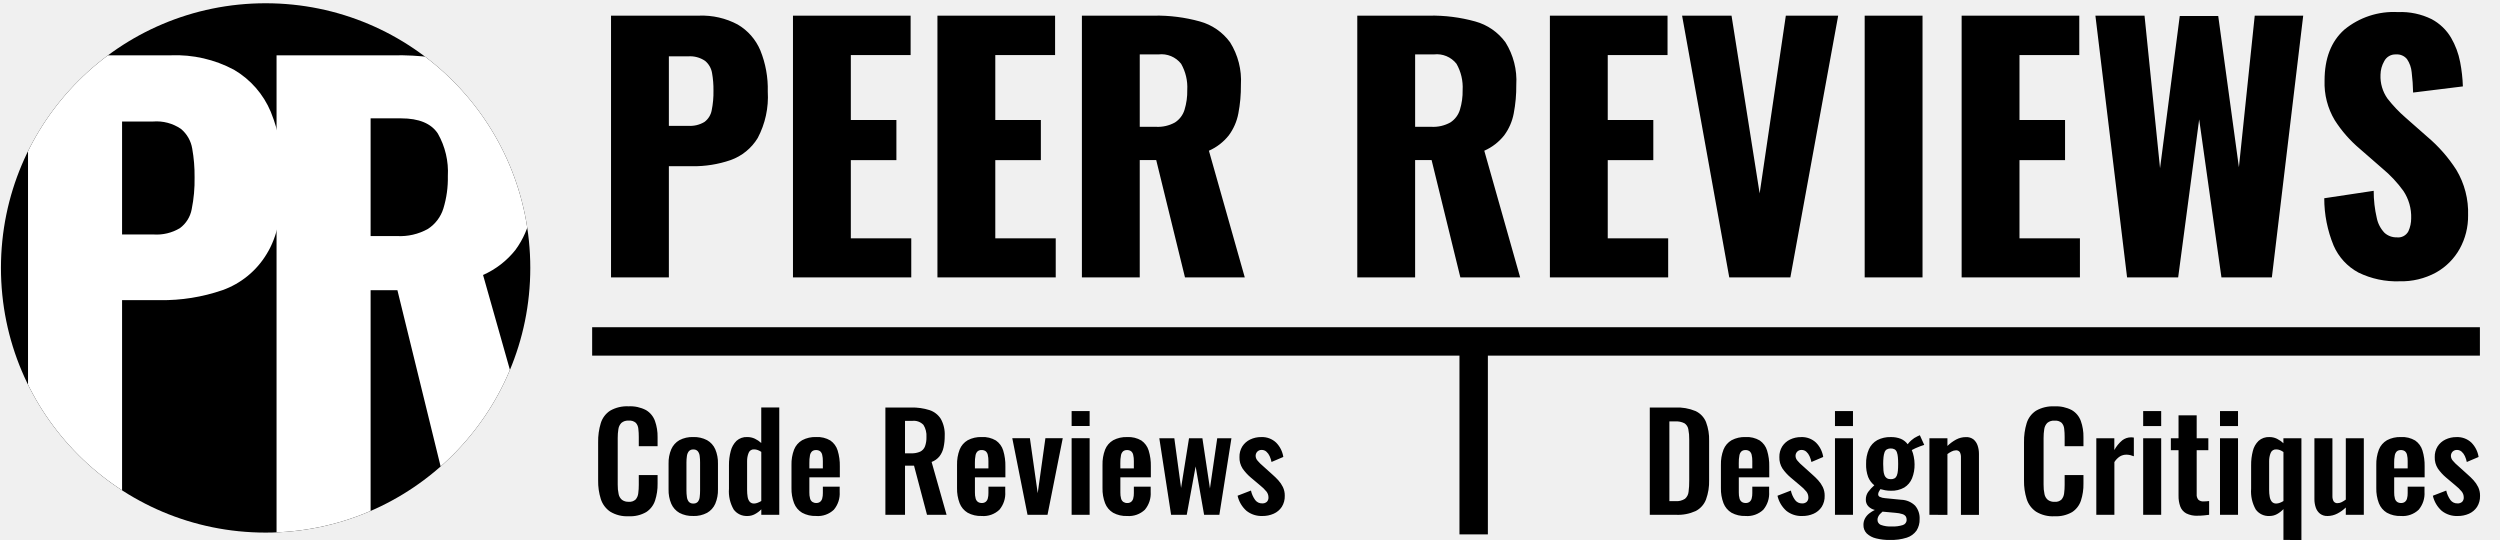
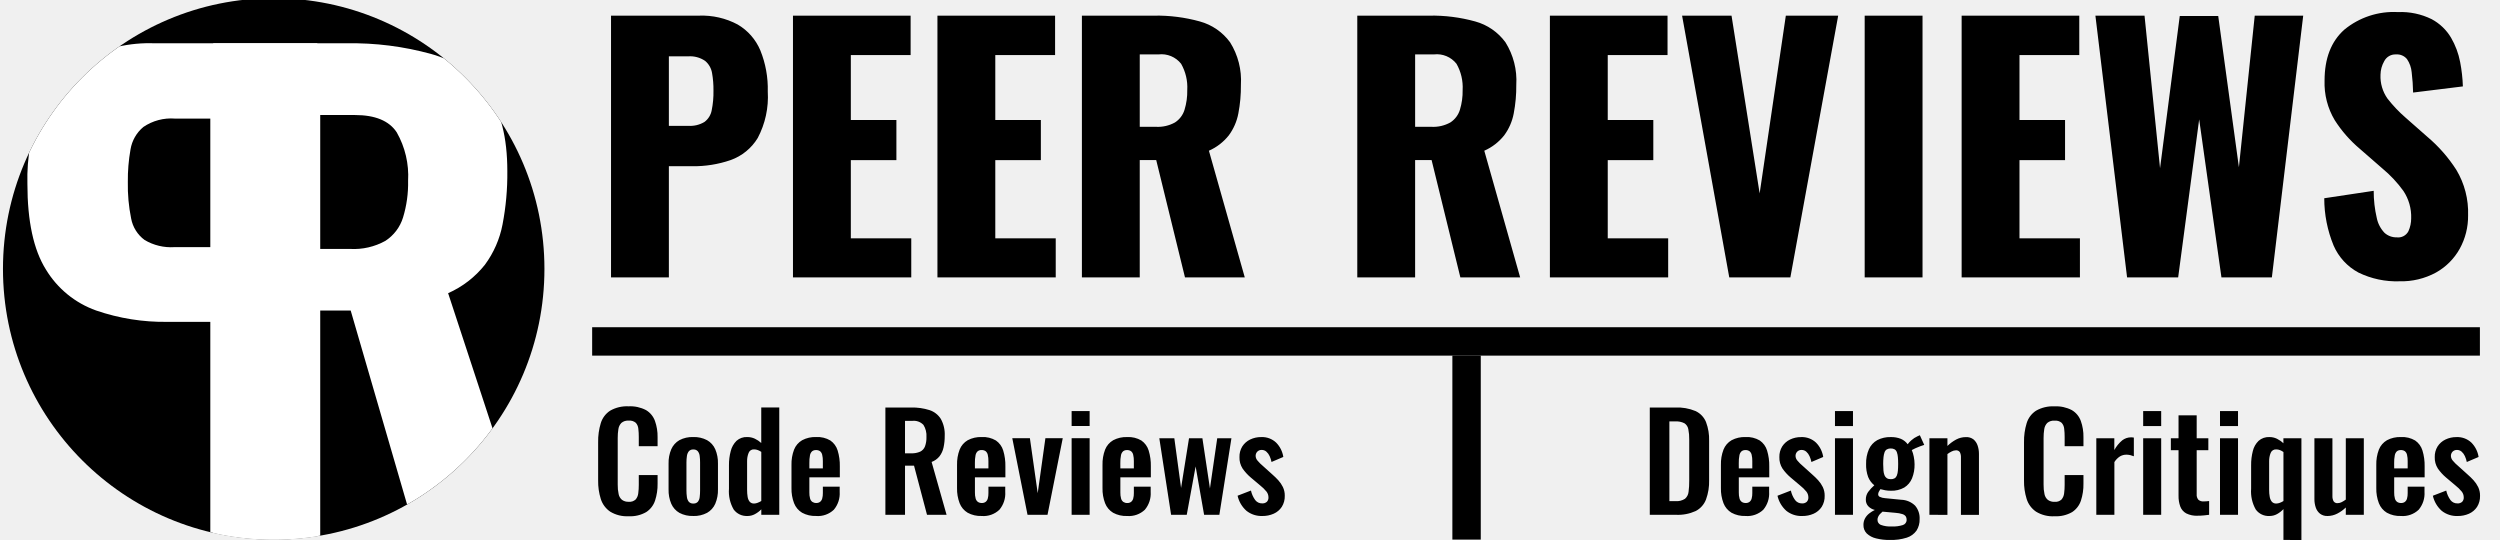
<svg xmlns="http://www.w3.org/2000/svg" width="352.09" height="76" viewBox="0 0 352.09 76">
  <defs>
    <clipPath id="clip-path">
-       <circle id="Ellipse_3" data-name="Ellipse 3" cx="37.275" cy="37.275" r="37.275" transform="translate(0 15.729)" />
+       <circle id="Ellipse_3" data-name="Ellipse 3" cx="38.129" cy="38.129" r="38.129" />
    </clipPath>
    <clipPath id="clip-Web_1920_2">
      <rect width="352.09" height="76" />
    </clipPath>
  </defs>
  <g id="Web_1920_2" data-name="Web 1920 – 2" clip-path="url(#clip-Web_1920_2)">
-     <g id="Group_2" data-name="Group 2" transform="translate(0.134 -15.271)">
-       <circle id="Ellipse_1" data-name="Ellipse 1" cx="37.275" cy="37.275" r="37.275" transform="translate(0 15.73)" />
-       <g id="Mask_Group_2" data-name="Mask Group 2" clip-path="url(#clip-path)">
-         <path id="Path_8" data-name="Path 8" d="M4.44,0V-59.94H24.568a17.4,17.4,0,0,1,8.88,2.035,12.427,12.427,0,0,1,5.18,5.92,23.458,23.458,0,0,1,1.7,9.435q0,6.956-2.294,10.619a11.925,11.925,0,0,1-6.216,5.069,25.968,25.968,0,0,1-8.806,1.406H17.686V3.155ZM17.686-34.706h4.44a6.4,6.4,0,0,0,3.7-.888,4.279,4.279,0,0,0,1.665-2.664,20.734,20.734,0,0,0,.407-4.514,21.644,21.644,0,0,0-.333-4.033,4.582,4.582,0,0,0-1.591-2.775,6.113,6.113,0,0,0-3.922-1.036H17.686Z" transform="translate(-0.628 83)" fill="#fff" />
-         <path id="Path_7" data-name="Path 7" d="M4.44,10V-59.94h16.5A36.777,36.777,0,0,1,31.45-58.608a12.746,12.746,0,0,1,6.919,4.773q2.479,3.441,2.479,9.731a32.976,32.976,0,0,1-.592,6.586,12.257,12.257,0,0,1-2.183,5,12,12,0,0,1-4.551,3.515L41.736,0H28.046L21.46-26.862H17.686V10ZM17.686-34.484h3.7a8.056,8.056,0,0,0,4.366-1,5.3,5.3,0,0,0,2.183-2.886,14.48,14.48,0,0,0,.629-4.551,10.881,10.881,0,0,0-1.406-5.994q-1.406-2.146-5.18-2.146H17.686Z" transform="translate(34.375 83)" fill="#fff" />
-       </g>
-     </g>
    <path id="Path_1" data-name="Path 1" d="M36.6-463.441v-36.868H48.981a10.7,10.7,0,0,1,5.462,1.252,7.644,7.644,0,0,1,3.186,3.641,14.429,14.429,0,0,1,1.047,5.8,12.394,12.394,0,0,1-1.411,6.532,7.335,7.335,0,0,1-3.823,3.118,15.972,15.972,0,0,1-5.416.865H44.747v15.658Zm8.147-21.347h2.731a3.937,3.937,0,0,0,2.276-.546,2.632,2.632,0,0,0,1.024-1.639,12.753,12.753,0,0,0,.25-2.777,13.313,13.313,0,0,0-.2-2.481,2.818,2.818,0,0,0-.979-1.707,3.76,3.76,0,0,0-2.412-.637H44.747Zm17.478,21.347v-36.868H78.794v5.553H70.373v9.149h6.418v5.644H70.373v11.015h8.512v5.508Zm20.346,0v-36.868H99.14v5.553H90.719v9.149h6.418v5.644H90.719v11.015h8.512v5.508Zm20.346,0v-36.868h10.15a22.622,22.622,0,0,1,6.463.819,7.84,7.84,0,0,1,4.256,2.936,10.116,10.116,0,0,1,1.525,5.985,20.283,20.283,0,0,1-.364,4.051,7.539,7.539,0,0,1-1.343,3.072,7.384,7.384,0,0,1-2.8,2.162l5.052,17.842h-8.421l-4.051-16.523h-2.321v16.523Zm8.147-21.211h2.276a4.955,4.955,0,0,0,2.685-.615,3.259,3.259,0,0,0,1.343-1.775,8.906,8.906,0,0,0,.387-2.8,6.693,6.693,0,0,0-.865-3.687,3.525,3.525,0,0,0-3.186-1.32h-2.64ZM141.7-463.441v-36.868h10.15a22.623,22.623,0,0,1,6.463.819,7.84,7.84,0,0,1,4.256,2.936,10.116,10.116,0,0,1,1.525,5.985,20.282,20.282,0,0,1-.364,4.051,7.539,7.539,0,0,1-1.343,3.072,7.384,7.384,0,0,1-2.8,2.162l5.052,17.842h-8.421l-4.051-16.523h-2.321v16.523Zm8.147-21.211h2.276a4.955,4.955,0,0,0,2.685-.615,3.259,3.259,0,0,0,1.343-1.775,8.907,8.907,0,0,0,.387-2.8,6.693,6.693,0,0,0-.865-3.687,3.525,3.525,0,0,0-3.186-1.32h-2.64Zm18.98,21.211v-36.868h16.568v5.553h-8.421v9.149h6.418v5.644h-6.418v11.015h8.512v5.508Zm25.262,0-6.645-36.868h6.964l3.96,25.034,3.687-25.034h7.374l-6.736,36.868Zm19.071,0v-36.868h8.147v36.868Zm13.655,0v-36.868h16.568v5.553h-8.421v9.149h6.418v5.644h-6.418v11.015h8.512v5.508Zm23.3,0-4.461-36.868h6.919l2.185,21.484,2.777-21.438h5.416l2.913,21.3,2.23-21.347h6.827l-4.415,36.868h-7.1L260.268-485.7l-2.959,22.258Zm38.37.546a12.255,12.255,0,0,1-5.781-1.229,7.866,7.866,0,0,1-3.5-3.8,17.473,17.473,0,0,1-1.32-6.668l6.964-1.047a16.611,16.611,0,0,0,.432,3.823,4.238,4.238,0,0,0,1.092,2.094,2.457,2.457,0,0,0,1.707.637,1.624,1.624,0,0,0,1.661-.865,4.409,4.409,0,0,0,.387-1.821,6.569,6.569,0,0,0-1.092-3.846,17.071,17.071,0,0,0-2.959-3.163l-3.186-2.776a17.767,17.767,0,0,1-3.528-4.028,10.187,10.187,0,0,1-1.434-5.576q0-4.688,2.776-7.169a10.928,10.928,0,0,1,7.556-2.481,9.758,9.758,0,0,1,4.756,1,6.991,6.991,0,0,1,2.731,2.617,10.818,10.818,0,0,1,1.274,3.414,21.666,21.666,0,0,1,.387,3.437l-7.01.865a28,28,0,0,0-.2-2.845,3.912,3.912,0,0,0-.66-1.866,1.818,1.818,0,0,0-1.548-.66,1.76,1.76,0,0,0-1.661.956,3.949,3.949,0,0,0-.523,1.912,5.405,5.405,0,0,0,.979,3.345,18.946,18.946,0,0,0,2.572,2.708l3.05,2.685a20.74,20.74,0,0,1,4.074,4.643,11.669,11.669,0,0,1,1.661,6.418,9.486,9.486,0,0,1-1.183,4.711,8.646,8.646,0,0,1-3.345,3.345A10.193,10.193,0,0,1,288.489-462.895Z" transform="translate(49.454 502.512)" />
    <path id="Path_2" data-name="Path 2" d="M16.54-189.267a4.512,4.512,0,0,1-2.6-.653,3.4,3.4,0,0,1-1.315-1.781,8.289,8.289,0,0,1-.373-2.6v-5.391a8.649,8.649,0,0,1,.373-2.686,3.221,3.221,0,0,1,1.315-1.754,4.724,4.724,0,0,1,2.6-.616,4.773,4.773,0,0,1,2.453.532,2.924,2.924,0,0,1,1.259,1.52,6.48,6.48,0,0,1,.373,2.294v1.269H17.977v-1.306a9.373,9.373,0,0,0-.065-1.157,1.436,1.436,0,0,0-.354-.83,1.331,1.331,0,0,0-1-.308,1.416,1.416,0,0,0-1.035.326,1.573,1.573,0,0,0-.42.877,7.468,7.468,0,0,0-.093,1.241v6.566a5.811,5.811,0,0,0,.131,1.352,1.4,1.4,0,0,0,.476.8,1.489,1.489,0,0,0,.942.27,1.255,1.255,0,0,0,.979-.326,1.6,1.6,0,0,0,.364-.867,8.931,8.931,0,0,0,.075-1.213v-1.362h2.649v1.213a7.332,7.332,0,0,1-.354,2.378,3.092,3.092,0,0,1-1.241,1.623A4.483,4.483,0,0,1,16.54-189.267Zm9.1-.037a3.861,3.861,0,0,1-1.94-.438,2.737,2.737,0,0,1-1.147-1.278,4.883,4.883,0,0,1-.382-2.033v-3.619a4.883,4.883,0,0,1,.382-2.033,2.737,2.737,0,0,1,1.147-1.278,3.861,3.861,0,0,1,1.94-.438,3.915,3.915,0,0,1,1.949.438,2.724,2.724,0,0,1,1.157,1.278,4.883,4.883,0,0,1,.382,2.033v3.619a4.883,4.883,0,0,1-.382,2.033,2.724,2.724,0,0,1-1.157,1.278A3.915,3.915,0,0,1,25.644-189.3Zm.019-1.754a.785.785,0,0,0,.634-.243,1.261,1.261,0,0,0,.261-.662,7.016,7.016,0,0,0,.056-.923v-3.955a6.8,6.8,0,0,0-.056-.914,1.306,1.306,0,0,0-.261-.662.77.77,0,0,0-.634-.252.77.77,0,0,0-.634.252,1.368,1.368,0,0,0-.27.662,5.846,5.846,0,0,0-.065.914v3.955a6.028,6.028,0,0,0,.065.923,1.319,1.319,0,0,0,.27.662A.785.785,0,0,0,25.662-191.058Zm7.63,1.754a2.254,2.254,0,0,1-1.949-.914,5.068,5.068,0,0,1-.662-2.929v-3.3a7.442,7.442,0,0,1,.252-2.015,3.061,3.061,0,0,1,.811-1.427,2.1,2.1,0,0,1,1.511-.532,2.482,2.482,0,0,1,1.073.233,3.66,3.66,0,0,1,.9.606v-5h2.537v15.11H35.232v-.765a3.72,3.72,0,0,1-.914.681A2.2,2.2,0,0,1,33.292-189.3Zm.933-1.754a1.407,1.407,0,0,0,.466-.093,3.056,3.056,0,0,0,.541-.261v-6.921a2.556,2.556,0,0,0-.485-.252,1.467,1.467,0,0,0-.541-.1.762.762,0,0,0-.756.494,3.018,3.018,0,0,0-.215,1.2v4.029a5.7,5.7,0,0,0,.075.97,1.4,1.4,0,0,0,.289.681A.775.775,0,0,0,34.225-191.058Zm8.73,1.754a3.815,3.815,0,0,1-1.977-.457,2.711,2.711,0,0,1-1.129-1.343,5.62,5.62,0,0,1-.364-2.136v-3.246a5.66,5.66,0,0,1,.364-2.164,2.653,2.653,0,0,1,1.138-1.324,3.89,3.89,0,0,1,1.968-.448,3.554,3.554,0,0,1,2.005.485,2.645,2.645,0,0,1,1.026,1.408,7.164,7.164,0,0,1,.308,2.248v1.53H42v2.127a3,3,0,0,0,.1.858.856.856,0,0,0,.326.485.953.953,0,0,0,.541.149.861.861,0,0,0,.541-.159.9.9,0,0,0,.3-.466,2.715,2.715,0,0,0,.093-.774v-.9h2.369v.728a3.55,3.55,0,0,1-.821,2.518A3.268,3.268,0,0,1,42.955-189.3ZM42-196h1.9v-1.026a3.573,3.573,0,0,0-.093-.9.913.913,0,0,0-.3-.5.927.927,0,0,0-.578-.159.827.827,0,0,0-.541.168,1,1,0,0,0-.3.56A5.125,5.125,0,0,0,42-196.747Zm10.708,6.529v-15.11H56.33a7.982,7.982,0,0,1,2.584.364,2.968,2.968,0,0,1,1.6,1.241,4.465,4.465,0,0,1,.55,2.388,7.324,7.324,0,0,1-.168,1.642,3.124,3.124,0,0,1-.569,1.241,2.565,2.565,0,0,1-1.11.793l2.108,7.443H58.569l-1.828-6.921H55.472v6.921Zm2.761-8.656h.858a2.932,2.932,0,0,0,1.278-.233,1.362,1.362,0,0,0,.681-.746,3.581,3.581,0,0,0,.205-1.315,2.866,2.866,0,0,0-.42-1.707,1.876,1.876,0,0,0-1.595-.569H55.472Zm10.8,8.824a3.815,3.815,0,0,1-1.977-.457,2.711,2.711,0,0,1-1.129-1.343,5.62,5.62,0,0,1-.364-2.136v-3.246a5.66,5.66,0,0,1,.364-2.164,2.653,2.653,0,0,1,1.138-1.324,3.89,3.89,0,0,1,1.968-.448,3.554,3.554,0,0,1,2.005.485,2.645,2.645,0,0,1,1.026,1.408,7.163,7.163,0,0,1,.308,2.248v1.53h-4.29v2.127a3,3,0,0,0,.1.858.856.856,0,0,0,.326.485.953.953,0,0,0,.541.149.861.861,0,0,0,.541-.159.9.9,0,0,0,.3-.466,2.715,2.715,0,0,0,.093-.774v-.9h2.369v.728a3.55,3.55,0,0,1-.821,2.518A3.268,3.268,0,0,1,66.273-189.3Zm-.951-6.7h1.9v-1.026a3.573,3.573,0,0,0-.093-.9.913.913,0,0,0-.3-.5.927.927,0,0,0-.578-.159.827.827,0,0,0-.541.168,1,1,0,0,0-.3.56,5.126,5.126,0,0,0-.093,1.119Zm7.406,6.529-2.145-10.782h2.481l1.1,7.742,1.082-7.742h2.444l-2.145,10.782Zm6.212,0v-10.782h2.537v10.782Zm0-12.5v-2.108h2.537v2.108ZM86.755-189.3a3.815,3.815,0,0,1-1.977-.457,2.711,2.711,0,0,1-1.129-1.343,5.62,5.62,0,0,1-.364-2.136v-3.246a5.66,5.66,0,0,1,.364-2.164,2.653,2.653,0,0,1,1.138-1.324,3.89,3.89,0,0,1,1.968-.448,3.554,3.554,0,0,1,2.005.485,2.645,2.645,0,0,1,1.026,1.408,7.163,7.163,0,0,1,.308,2.248v1.53H85.8v2.127a3,3,0,0,0,.1.858.856.856,0,0,0,.326.485.953.953,0,0,0,.541.149.861.861,0,0,0,.541-.159.9.9,0,0,0,.3-.466,2.715,2.715,0,0,0,.093-.774v-.9h2.369v.728a3.55,3.55,0,0,1-.821,2.518A3.268,3.268,0,0,1,86.755-189.3ZM85.8-196h1.9v-1.026a3.573,3.573,0,0,0-.093-.9.913.913,0,0,0-.3-.5.927.927,0,0,0-.578-.159.827.827,0,0,0-.541.168,1,1,0,0,0-.3.56,5.125,5.125,0,0,0-.093,1.119Zm7.145,6.529-1.66-10.782H93.4l.951,7,1.119-7h1.884l1.063,7.07,1.026-7.07h2l-1.7,10.782H97.594L96.4-196.281l-1.25,6.809Zm12.853.168a3.388,3.388,0,0,1-2.239-.728,4.009,4.009,0,0,1-1.25-2.127l1.884-.728a3.562,3.562,0,0,0,.6,1.343,1.184,1.184,0,0,0,.97.466.912.912,0,0,0,.672-.224.832.832,0,0,0,.224-.616,1.327,1.327,0,0,0-.27-.811,5.8,5.8,0,0,0-.923-.9l-1.306-1.1a6.643,6.643,0,0,1-1.147-1.259,2.8,2.8,0,0,1-.438-1.614,2.721,2.721,0,0,1,.4-1.5,2.693,2.693,0,0,1,1.1-.97,3.472,3.472,0,0,1,1.558-.345,2.875,2.875,0,0,1,2.1.774,3.639,3.639,0,0,1,1.017,2.024l-1.66.709a3.821,3.821,0,0,0-.27-.83,1.831,1.831,0,0,0-.457-.625.966.966,0,0,0-.653-.243.827.827,0,0,0-.625.243.852.852,0,0,0-.233.616,1.052,1.052,0,0,0,.27.653,6.014,6.014,0,0,0,.774.765l1.324,1.194a9.971,9.971,0,0,1,.821.8,4.093,4.093,0,0,1,.653.961,2.737,2.737,0,0,1,.261,1.222,2.778,2.778,0,0,1-.42,1.567,2.646,2.646,0,0,1-1.138.961A3.81,3.81,0,0,1,105.8-189.3Zm54.564-.168v-15.11h3.563a6.713,6.713,0,0,1,2.882.5,2.937,2.937,0,0,1,1.474,1.548,6.892,6.892,0,0,1,.438,2.649v5.522a7.378,7.378,0,0,1-.438,2.733A3.055,3.055,0,0,1,166.829-190a6.079,6.079,0,0,1-2.789.532Zm2.761-1.921h.839a2.165,2.165,0,0,0,1.362-.336,1.483,1.483,0,0,0,.5-.979,11.24,11.24,0,0,0,.093-1.576v-5.783a6.712,6.712,0,0,0-.131-1.474,1.261,1.261,0,0,0-.541-.821,2.553,2.553,0,0,0-1.324-.261h-.8Zm10.726,2.089a3.815,3.815,0,0,1-1.977-.457,2.711,2.711,0,0,1-1.129-1.343,5.62,5.62,0,0,1-.364-2.136v-3.246a5.66,5.66,0,0,1,.364-2.164,2.653,2.653,0,0,1,1.138-1.324,3.89,3.89,0,0,1,1.968-.448,3.554,3.554,0,0,1,2.005.485,2.645,2.645,0,0,1,1.026,1.408,7.163,7.163,0,0,1,.308,2.248v1.53H172.9v2.127a3,3,0,0,0,.1.858.856.856,0,0,0,.326.485.953.953,0,0,0,.541.149.861.861,0,0,0,.541-.159.9.9,0,0,0,.3-.466,2.714,2.714,0,0,0,.093-.774v-.9h2.369v.728a3.55,3.55,0,0,1-.821,2.518A3.268,3.268,0,0,1,173.853-189.3ZM172.9-196h1.9v-1.026a3.572,3.572,0,0,0-.093-.9.913.913,0,0,0-.3-.5.927.927,0,0,0-.578-.159.827.827,0,0,0-.541.168,1,1,0,0,0-.3.56,5.125,5.125,0,0,0-.093,1.119Zm8.935,6.7a3.388,3.388,0,0,1-2.239-.728,4.009,4.009,0,0,1-1.25-2.127l1.884-.728a3.562,3.562,0,0,0,.6,1.343,1.184,1.184,0,0,0,.97.466.912.912,0,0,0,.672-.224.832.832,0,0,0,.224-.616,1.327,1.327,0,0,0-.27-.811,5.8,5.8,0,0,0-.923-.9l-1.306-1.1a6.644,6.644,0,0,1-1.147-1.259,2.8,2.8,0,0,1-.438-1.614,2.721,2.721,0,0,1,.4-1.5,2.693,2.693,0,0,1,1.1-.97,3.473,3.473,0,0,1,1.558-.345,2.875,2.875,0,0,1,2.1.774,3.639,3.639,0,0,1,1.017,2.024l-1.66.709a3.82,3.82,0,0,0-.27-.83,1.83,1.83,0,0,0-.457-.625.966.966,0,0,0-.653-.243.827.827,0,0,0-.625.243.852.852,0,0,0-.233.616,1.052,1.052,0,0,0,.27.653,6.016,6.016,0,0,0,.774.765l1.324,1.194a9.974,9.974,0,0,1,.821.8,4.093,4.093,0,0,1,.653.961,2.737,2.737,0,0,1,.261,1.222,2.778,2.778,0,0,1-.42,1.567,2.646,2.646,0,0,1-1.138.961A3.81,3.81,0,0,1,181.837-189.3Zm4.608-.168v-10.782h2.537v10.782Zm0-12.5v-2.108h2.537v2.108Zm7.723,16.043a7.563,7.563,0,0,1-1.94-.224,2.84,2.84,0,0,1-1.306-.69,1.64,1.64,0,0,1-.466-1.213,1.888,1.888,0,0,1,.215-.9,2.25,2.25,0,0,1,.588-.7,4.138,4.138,0,0,1,.8-.5,1.865,1.865,0,0,1-.942-.541,1.314,1.314,0,0,1-.326-.9,1.823,1.823,0,0,1,.317-1.082,5.94,5.94,0,0,1,.877-.951,2.891,2.891,0,0,1-.867-1.166,4.882,4.882,0,0,1-.289-1.837,4.847,4.847,0,0,1,.4-2.08,2.766,2.766,0,0,1,1.175-1.278,3.857,3.857,0,0,1,1.893-.429,3.6,3.6,0,0,1,1.436.252,2.312,2.312,0,0,1,.951.756,3.289,3.289,0,0,1,.522-.56,3.406,3.406,0,0,1,.858-.56l.336-.149.616,1.362q-.205.056-.55.187t-.681.28a5.029,5.029,0,0,0-.522.261,4.405,4.405,0,0,1,.28.933,5.427,5.427,0,0,1,.112,1.063,5.059,5.059,0,0,1-.354,1.977,2.732,2.732,0,0,1-1.091,1.3,3.582,3.582,0,0,1-1.912.457,4.428,4.428,0,0,1-.765-.065,6.3,6.3,0,0,1-.69-.159q-.112.168-.215.354a.8.8,0,0,0-.1.392.384.384,0,0,0,.224.336,2,2,0,0,0,.746.187l2.276.224a2.927,2.927,0,0,1,1.959.83,2.713,2.713,0,0,1,.634,1.893,2.848,2.848,0,0,1-.438,1.623,2.673,2.673,0,0,1-1.362.989A7.141,7.141,0,0,1,194.167-185.928Zm.28-1.9a4.528,4.528,0,0,0,1.567-.205.746.746,0,0,0,.522-.746.828.828,0,0,0-.131-.485.94.94,0,0,0-.466-.308,4,4,0,0,0-.951-.177l-1.847-.168a3.24,3.24,0,0,0-.364.345,1.507,1.507,0,0,0-.252.382,1.025,1.025,0,0,0-.093.429.748.748,0,0,0,.448.7A3.7,3.7,0,0,0,194.447-187.831Zm-.149-6.66a1.056,1.056,0,0,0,.541-.121.782.782,0,0,0,.317-.392,2.358,2.358,0,0,0,.149-.681q.037-.41.037-.951t-.037-.951a2.75,2.75,0,0,0-.14-.69.786.786,0,0,0-.308-.41,1.035,1.035,0,0,0-.56-.131,1.045,1.045,0,0,0-.55.131.77.77,0,0,0-.317.4,2.859,2.859,0,0,0-.149.681,8.732,8.732,0,0,0-.047.97q0,.522.037.923a2.337,2.337,0,0,0,.149.672.87.87,0,0,0,.326.41A.99.99,0,0,0,194.3-194.49Zm5.447,5.018v-10.782h2.537v1.082a5.5,5.5,0,0,1,1.222-.9,2.9,2.9,0,0,1,1.39-.345,1.61,1.61,0,0,1,1.063.326,1.91,1.91,0,0,1,.578.867,3.583,3.583,0,0,1,.187,1.175v8.581h-2.537v-8.077a1.523,1.523,0,0,0-.149-.746.608.608,0,0,0-.578-.261,1.316,1.316,0,0,0-.569.149,3.707,3.707,0,0,0-.606.373v8.562Zm17.61.205a4.512,4.512,0,0,1-2.6-.653,3.4,3.4,0,0,1-1.315-1.781,8.289,8.289,0,0,1-.373-2.6v-5.391a8.65,8.65,0,0,1,.373-2.686,3.221,3.221,0,0,1,1.315-1.754,4.724,4.724,0,0,1,2.6-.616,4.773,4.773,0,0,1,2.453.532,2.923,2.923,0,0,1,1.259,1.52,6.48,6.48,0,0,1,.373,2.294v1.269h-2.649v-1.306a9.375,9.375,0,0,0-.065-1.157,1.435,1.435,0,0,0-.354-.83,1.331,1.331,0,0,0-1-.308,1.416,1.416,0,0,0-1.035.326,1.573,1.573,0,0,0-.42.877,7.467,7.467,0,0,0-.093,1.241v6.566a5.811,5.811,0,0,0,.131,1.352,1.4,1.4,0,0,0,.476.8,1.489,1.489,0,0,0,.942.27,1.255,1.255,0,0,0,.979-.326,1.605,1.605,0,0,0,.364-.867,8.928,8.928,0,0,0,.075-1.213v-1.362h2.649v1.213a7.332,7.332,0,0,1-.354,2.378,3.092,3.092,0,0,1-1.241,1.623A4.483,4.483,0,0,1,217.354-189.267Zm5.895-.205v-10.782h2.537v1.66a4.64,4.64,0,0,1,1.119-1.371,2.006,2.006,0,0,1,1.231-.42,1.8,1.8,0,0,1,.2.009q.084.009.2.028v2.63a3.3,3.3,0,0,0-.494-.159,2.338,2.338,0,0,0-.55-.065,1.763,1.763,0,0,0-.914.243,2.543,2.543,0,0,0-.783.8v7.424Zm6.6,0v-10.782h2.537v10.782Zm0-12.5v-2.108h2.537v2.108Zm7.667,12.629a3.263,3.263,0,0,1-1.614-.336,1.843,1.843,0,0,1-.83-.97,4.231,4.231,0,0,1-.243-1.511v-6.417h-1.082v-1.679h1.082v-3.227h2.556v3.227h1.642v1.679h-1.642v6.193a1.07,1.07,0,0,0,.243.793,1.013,1.013,0,0,0,.728.233q.205,0,.4-.019l.382-.037v1.94l-.737.084A8.034,8.034,0,0,1,237.52-189.342Zm3.153-.131v-10.782h2.537v10.782Zm0-12.5v-2.108h2.537v2.108Zm8.935,16.043v-4.346a3.7,3.7,0,0,1-.914.709,2.17,2.17,0,0,1-1.045.261,2.23,2.23,0,0,1-1.94-.914,5.126,5.126,0,0,1-.653-2.929v-3.3a7.713,7.713,0,0,1,.242-2.015,2.959,2.959,0,0,1,.811-1.427,2.137,2.137,0,0,1,1.52-.532,2.4,2.4,0,0,1,1.073.243,3.6,3.6,0,0,1,.9.634v-.709h2.537v14.327Zm-1.007-5.13a1.487,1.487,0,0,0,.476-.093,2.475,2.475,0,0,0,.532-.261v-6.9a2.061,2.061,0,0,0-.485-.27,1.467,1.467,0,0,0-.541-.1.775.775,0,0,0-.774.494,3.017,3.017,0,0,0-.215,1.2v4.029a5.078,5.078,0,0,0,.084.97,1.465,1.465,0,0,0,.3.681A.775.775,0,0,0,248.6-191.058Zm7.2,1.754a1.626,1.626,0,0,1-1.045-.326,1.846,1.846,0,0,1-.6-.877,3.607,3.607,0,0,1-.187-1.166v-8.581h2.537v8.115a1.5,1.5,0,0,0,.159.756.623.623,0,0,0,.588.27,1.234,1.234,0,0,0,.569-.149,4.29,4.29,0,0,0,.569-.354v-8.637h2.537v10.782h-2.537V-190.5a5.012,5.012,0,0,1-1.194.858A3.015,3.015,0,0,1,255.8-189.3Zm10.353,0a3.815,3.815,0,0,1-1.977-.457,2.711,2.711,0,0,1-1.129-1.343,5.62,5.62,0,0,1-.364-2.136v-3.246a5.661,5.661,0,0,1,.364-2.164,2.653,2.653,0,0,1,1.138-1.324,3.89,3.89,0,0,1,1.968-.448,3.554,3.554,0,0,1,2.005.485,2.645,2.645,0,0,1,1.026,1.408,7.163,7.163,0,0,1,.308,2.248v1.53H265.2v2.127a3,3,0,0,0,.1.858.856.856,0,0,0,.326.485.953.953,0,0,0,.541.149.861.861,0,0,0,.541-.159.9.9,0,0,0,.3-.466,2.716,2.716,0,0,0,.093-.774v-.9h2.369v.728a3.55,3.55,0,0,1-.821,2.518A3.268,3.268,0,0,1,266.154-189.3ZM265.2-196h1.9v-1.026a3.574,3.574,0,0,0-.093-.9.913.913,0,0,0-.3-.5.927.927,0,0,0-.578-.159.827.827,0,0,0-.541.168,1,1,0,0,0-.3.56,5.126,5.126,0,0,0-.093,1.119Zm8.935,6.7a3.388,3.388,0,0,1-2.238-.728,4.008,4.008,0,0,1-1.25-2.127l1.884-.728a3.562,3.562,0,0,0,.6,1.343,1.184,1.184,0,0,0,.97.466.912.912,0,0,0,.672-.224.832.832,0,0,0,.224-.616,1.327,1.327,0,0,0-.27-.811,5.8,5.8,0,0,0-.923-.9l-1.306-1.1a6.644,6.644,0,0,1-1.147-1.259,2.8,2.8,0,0,1-.438-1.614,2.721,2.721,0,0,1,.4-1.5,2.693,2.693,0,0,1,1.1-.97,3.473,3.473,0,0,1,1.558-.345,2.875,2.875,0,0,1,2.1.774,3.639,3.639,0,0,1,1.017,2.024l-1.66.709a3.82,3.82,0,0,0-.271-.83,1.83,1.83,0,0,0-.457-.625.966.966,0,0,0-.653-.243.827.827,0,0,0-.625.243.852.852,0,0,0-.233.616,1.052,1.052,0,0,0,.27.653,6.014,6.014,0,0,0,.774.765l1.324,1.194a9.971,9.971,0,0,1,.821.8,4.092,4.092,0,0,1,.653.961,2.737,2.737,0,0,1,.261,1.222,2.779,2.779,0,0,1-.42,1.567,2.646,2.646,0,0,1-1.138.961A3.81,3.81,0,0,1,274.138-189.3Z" transform="translate(71.987 261.972)" />
    <path id="Path_6" data-name="Path 6" d="M0,0H265.862V4H0Z" transform="translate(83.397 46.085)" />
-     <path id="Path_5" data-name="Path 5" d="M0,0H4V26.191H0Z" transform="translate(205.546 49.07)" />
+     <path id="Path_5" data-name="Path 5" d="M0,0H4V26.191H0Z" transform="translate(204.546 50.07)" />
+     <g id="Group_3" data-name="Group 3" transform="translate(0.418 -15.987)">
+       <circle id="Ellipse_1" data-name="Ellipse 1" cx="38.129" cy="38.129" r="38.129" transform="translate(0 15.73)" />
+       <g id="Mask_Group_2" data-name="Mask Group 2" transform="translate(0 15.729)" clip-path="url(#clip-path)">
+         <path id="Path_8" data-name="Path 8" d="M45.272,14.025V-59.94h-22.9a19.791,19.791,0,0,0-10.1,2.315A14.138,14.138,0,0,0,6.376-50.89,26.688,26.688,0,0,0,4.44-40.156q0,7.914,2.61,12.081a13.567,13.567,0,0,0,7.072,5.767,29.543,29.543,0,0,0,10.019,1.6H30.2V14.025ZM30.2-31.232H25.151a7.282,7.282,0,0,1-4.209-1.01,4.868,4.868,0,0,1-1.894-3.031,23.589,23.589,0,0,1-.463-5.136A24.624,24.624,0,0,1,18.963-45a5.213,5.213,0,0,1,1.81-3.157,6.954,6.954,0,0,1,4.462-1.179H30.2Z" transform="translate(-0.999 66.296)" fill="#fff" />
+         <path id="Path_7" data-name="Path 7" d="M4.44,16.015V-59.94H23.214a41.842,41.842,0,0,1,11.955,1.515,14.5,14.5,0,0,1,7.872,5.43q2.82,3.915,2.82,11.071a37.516,37.516,0,0,1-.674,7.493A13.945,13.945,0,0,1,42.7-28.748a13.657,13.657,0,0,1-5.178,4L47.45,5.47H31.875L23.8-22.307H19.51V16.015ZM19.51-30.979h4.209a9.165,9.165,0,0,0,4.967-1.137A6.028,6.028,0,0,0,31.17-35.4a16.474,16.474,0,0,0,.716-5.178,12.38,12.38,0,0,0-1.6-6.819q-1.6-2.441-5.893-2.441H19.51Z" transform="translate(25.171 66.296)" fill="#fff" />
+       </g>
+     </g>
  </g>
</svg>
